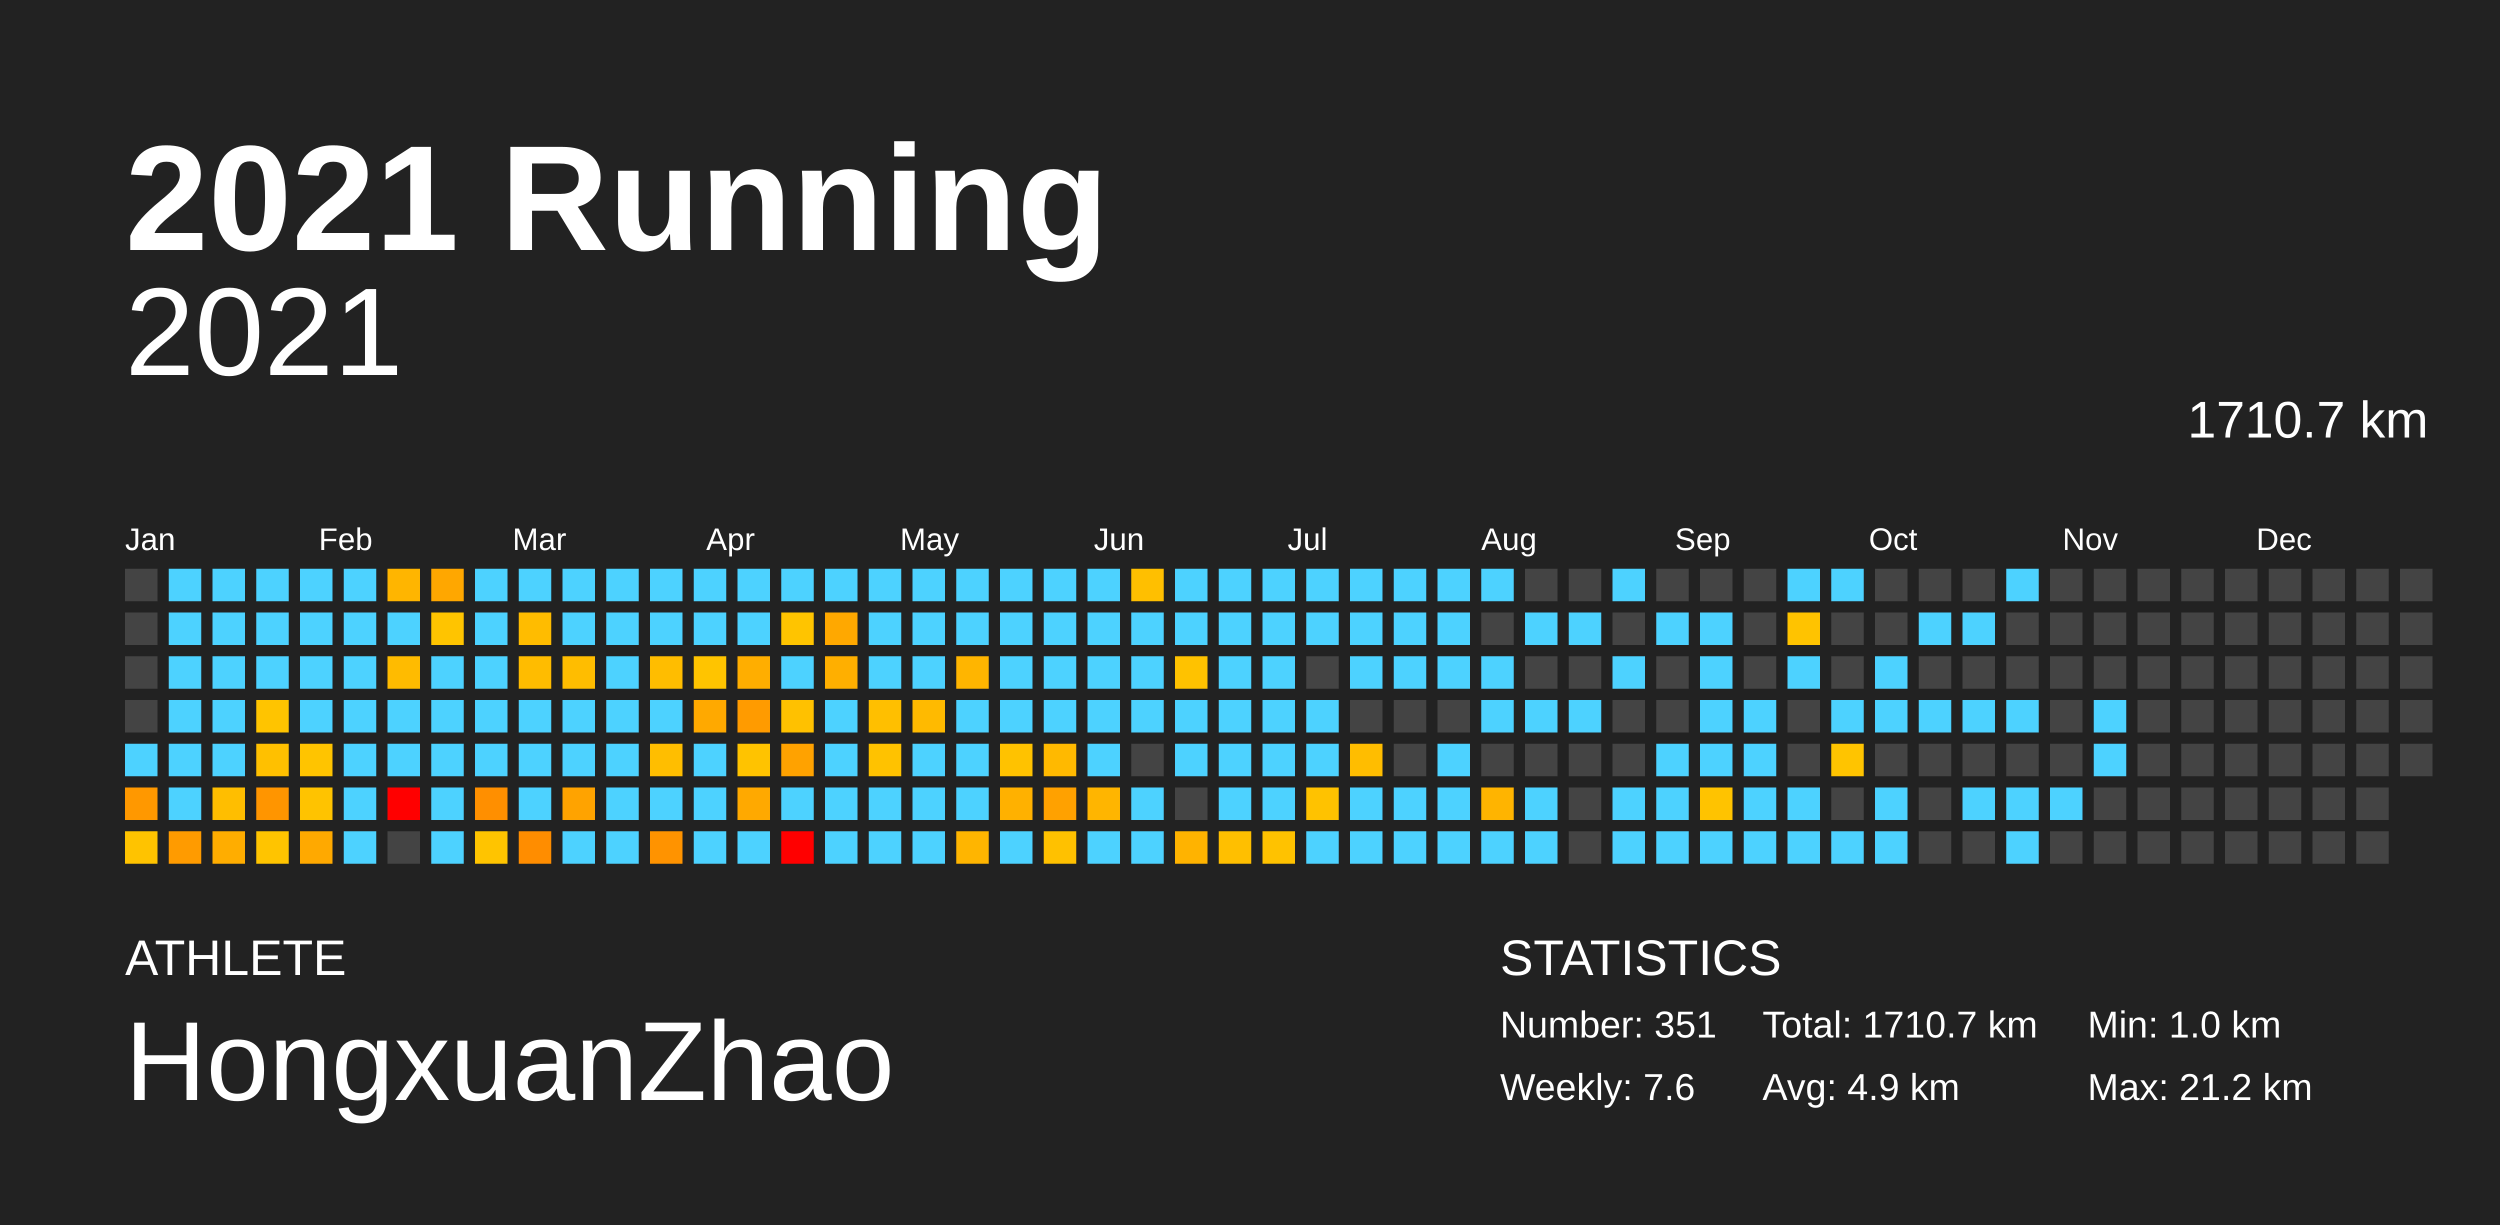
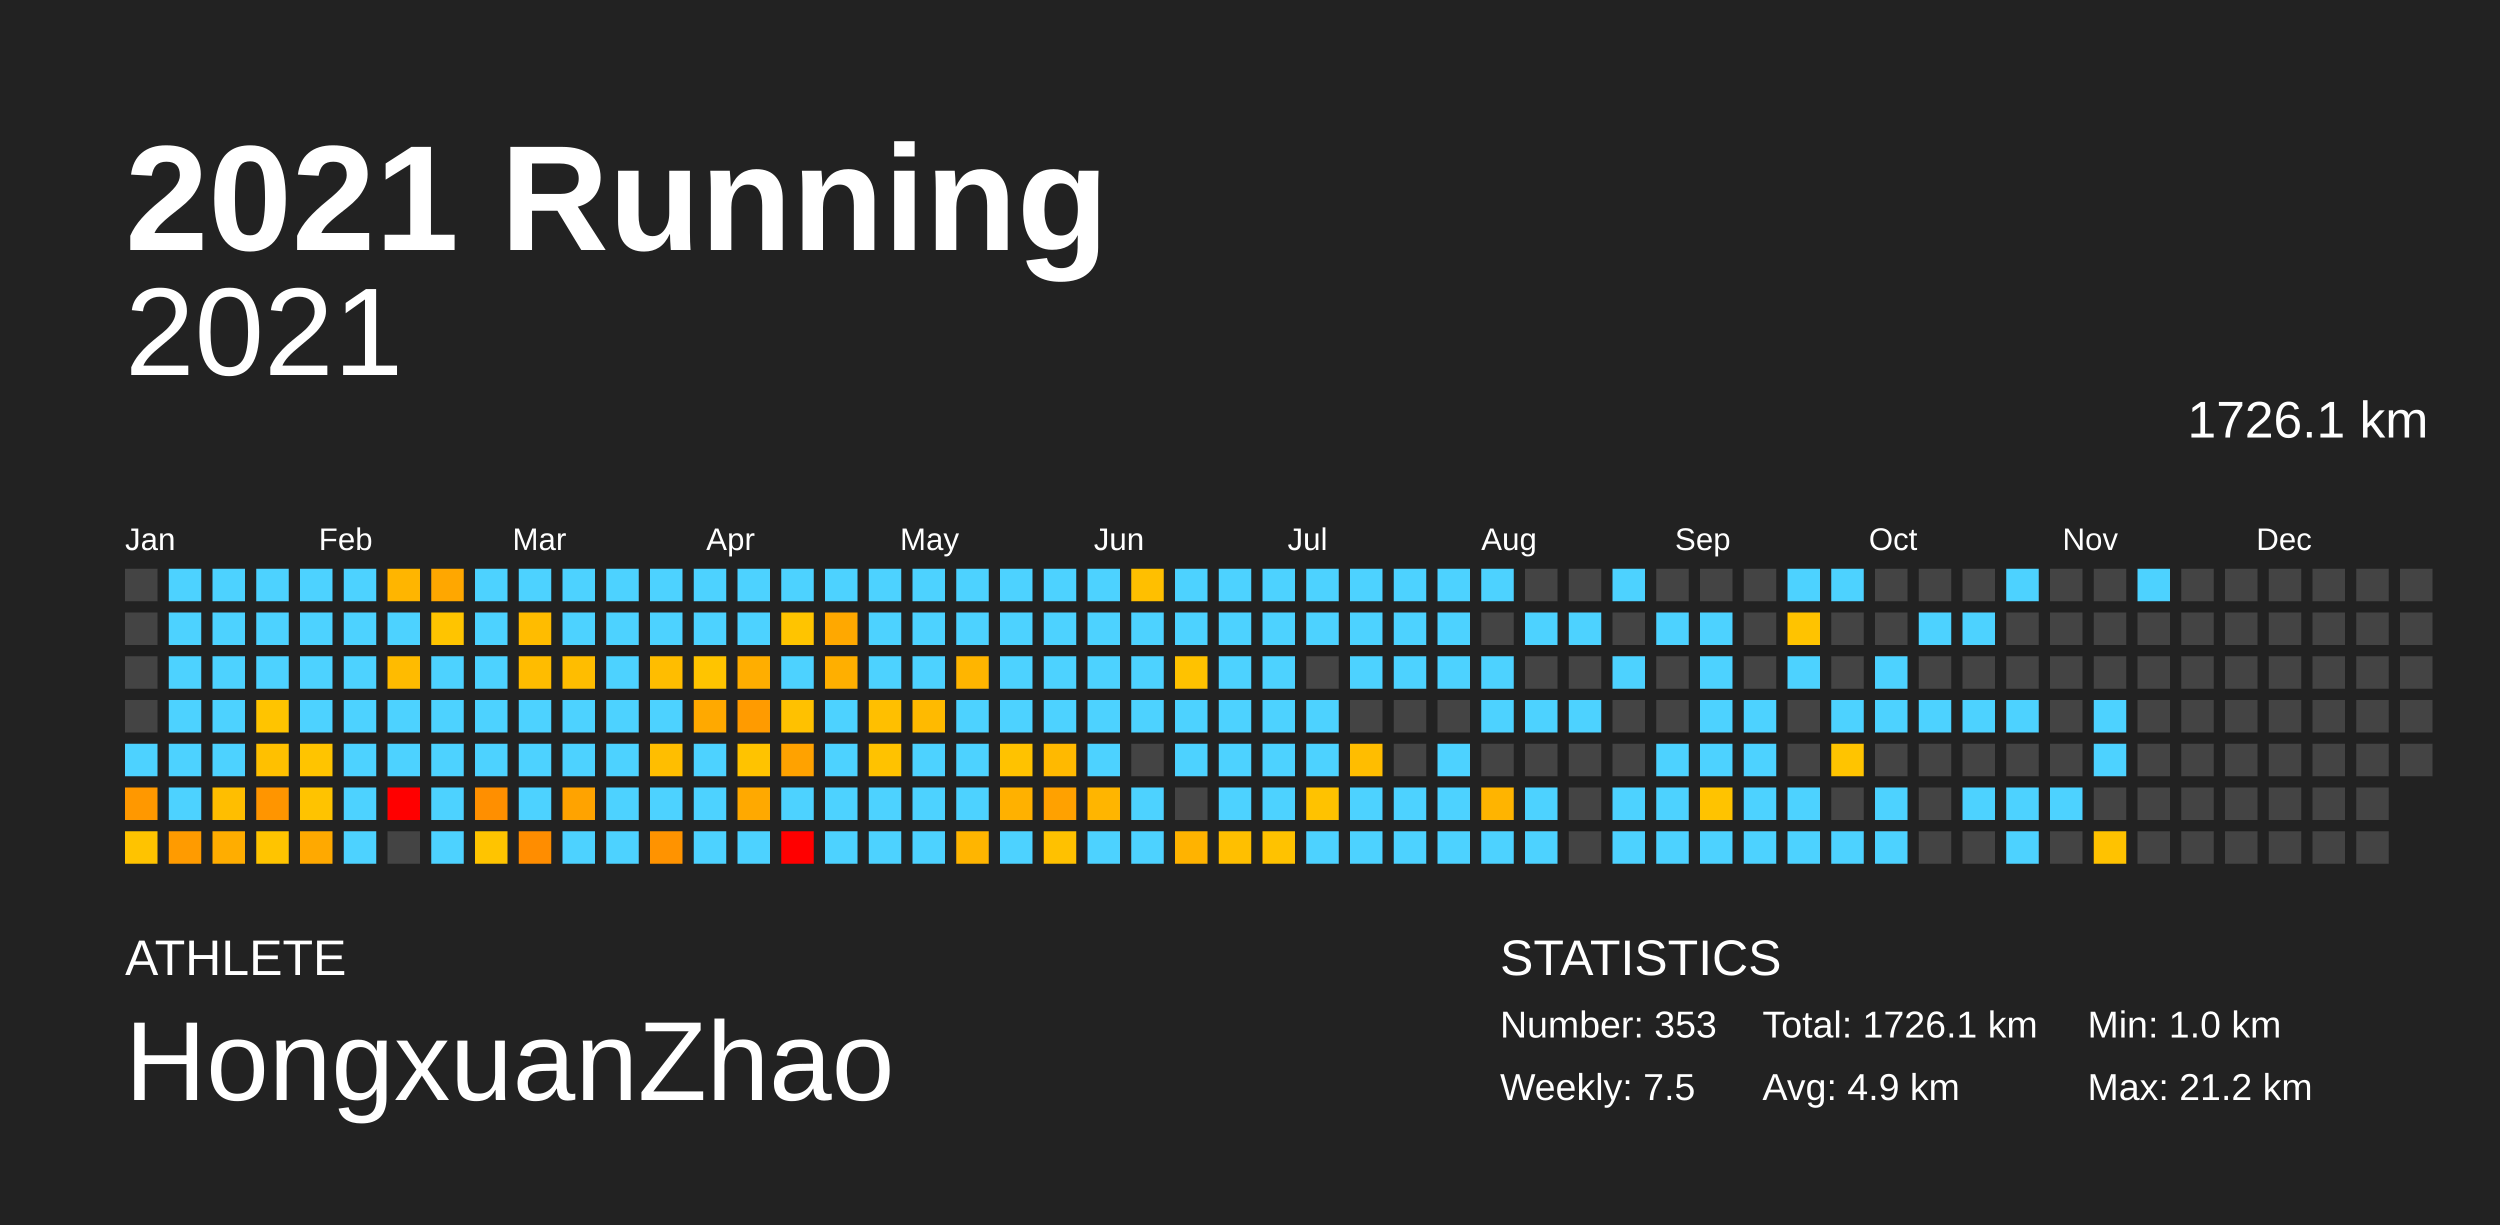
<svg xmlns="http://www.w3.org/2000/svg" baseProfile="full" height="98mm" version="1.1" viewBox="0,0,200,98" width="200mm">
  <defs />
  <rect fill="#222222" height="98" width="200" x="0" y="0" />
  <text fill="#FFFFFF" style="font-size:12px; font-family:Arial; font-weight:bold;" x="10" y="20">2021 Running</text>
  <text fill="#FFFFFF" style="font-size:4px; font-family:Arial" x="10" y="78">ATHLETE</text>
  <text fill="#FFFFFF" style="font-size:9px; font-family:Arial" x="10" y="88">HongxuanZhao</text>
  <text fill="#FFFFFF" style="font-size:4px; font-family:Arial" x="120" y="78">STATISTICS</text>
-   <text fill="#FFFFFF" style="font-size:3px; font-family:Arial" x="120" y="83">Number: 351</text>
-   <text fill="#FFFFFF" style="font-size:3px; font-family:Arial" x="120" y="88">Weekly: 7.6</text>
-   <text fill="#FFFFFF" style="font-size:3px; font-family:Arial" x="141" y="83">Total: 1710.7 km</text>
+   <text fill="#FFFFFF" style="font-size:3px; font-family:Arial" x="120" y="83">Number: 353</text>
+   <text fill="#FFFFFF" style="font-size:3px; font-family:Arial" x="120" y="88">Weekly: 7.5</text>
+   <text fill="#FFFFFF" style="font-size:3px; font-family:Arial" x="141" y="83">Total: 1726.1 km</text>
  <text fill="#FFFFFF" style="font-size:3px; font-family:Arial" x="141" y="88">Avg: 4.9 km</text>
  <text fill="#FFFFFF" style="font-size:3px; font-family:Arial" x="167" y="83">Min: 1.0 km</text>
  <text fill="#FFFFFF" style="font-size:3px; font-family:Arial" x="167" y="88">Max: 21.2 km</text>
  <text alignment-baseline="hanging" fill="#FFFFFF" style="font-size:10.0px; font-family:Arial;" x="10" y="30">2021</text>
-   <text alignment-baseline="hanging" fill="#FFFFFF" style="font-size:4.125px; font-family:Arial;" x="175" y="35">1710.7 km</text>
+   <text alignment-baseline="hanging" fill="#FFFFFF" style="font-size:4.125px; font-family:Arial;" x="175" y="35">1726.1 km</text>
  <text fill="#FFFFFF" style="font-size:2.5px; font-family:Arial" x="10.0" y="44">Jan</text>
  <text fill="#FFFFFF" style="font-size:2.5px; font-family:Arial" x="25.5" y="44">Feb</text>
  <text fill="#FFFFFF" style="font-size:2.5px; font-family:Arial" x="41.0" y="44">Mar</text>
  <text fill="#FFFFFF" style="font-size:2.5px; font-family:Arial" x="56.5" y="44">Apr</text>
  <text fill="#FFFFFF" style="font-size:2.5px; font-family:Arial" x="72.0" y="44">May</text>
  <text fill="#FFFFFF" style="font-size:2.5px; font-family:Arial" x="87.5" y="44">Jun</text>
  <text fill="#FFFFFF" style="font-size:2.5px; font-family:Arial" x="103.0" y="44">Jul</text>
  <text fill="#FFFFFF" style="font-size:2.5px; font-family:Arial" x="118.5" y="44">Aug</text>
  <text fill="#FFFFFF" style="font-size:2.5px; font-family:Arial" x="134.0" y="44">Sep</text>
  <text fill="#FFFFFF" style="font-size:2.5px; font-family:Arial" x="149.5" y="44">Oct</text>
  <text fill="#FFFFFF" style="font-size:2.5px; font-family:Arial" x="165.0" y="44">Nov</text>
  <text fill="#FFFFFF" style="font-size:2.5px; font-family:Arial" x="180.5" y="44">Dec</text>
  <rect fill="#444444" height="2.6" width="2.6" x="10.0" y="45.5" />
  <rect fill="#444444" height="2.6" width="2.6" x="10.0" y="49.0" />
  <rect fill="#444444" height="2.6" width="2.6" x="10.0" y="52.5" />
  <rect fill="#444444" height="2.6" width="2.6" x="10.0" y="56.0" />
  <rect fill="#4dd2ff" height="2.6" width="2.6" x="10.0" y="59.5" />
  <rect fill="#ff9800" height="2.6" width="2.6" x="10.0" y="63.0" />
  <rect fill="#ffc300" height="2.6" width="2.6" x="10.0" y="66.5" />
  <rect fill="#4dd2ff" height="2.6" width="2.6" x="13.5" y="45.5" />
  <rect fill="#4dd2ff" height="2.6" width="2.6" x="13.5" y="49.0" />
  <rect fill="#4dd2ff" height="2.6" width="2.6" x="13.5" y="52.5" />
  <rect fill="#4dd2ff" height="2.6" width="2.6" x="13.5" y="56.0" />
  <rect fill="#4dd2ff" height="2.6" width="2.6" x="13.5" y="59.5" />
  <rect fill="#4dd2ff" height="2.6" width="2.6" x="13.5" y="63.0" />
  <rect fill="#ff9b00" height="2.6" width="2.6" x="13.5" y="66.5" />
  <rect fill="#4dd2ff" height="2.6" width="2.6" x="17.0" y="45.5" />
  <rect fill="#4dd2ff" height="2.6" width="2.6" x="17.0" y="49.0" />
  <rect fill="#4dd2ff" height="2.6" width="2.6" x="17.0" y="52.5" />
  <rect fill="#4dd2ff" height="2.6" width="2.6" x="17.0" y="56.0" />
  <rect fill="#4dd2ff" height="2.6" width="2.6" x="17.0" y="59.5" />
  <rect fill="#ffbe00" height="2.6" width="2.6" x="17.0" y="63.0" />
  <rect fill="#ffad00" height="2.6" width="2.6" x="17.0" y="66.5" />
  <rect fill="#4dd2ff" height="2.6" width="2.6" x="20.5" y="45.5" />
  <rect fill="#4dd2ff" height="2.6" width="2.6" x="20.5" y="49.0" />
  <rect fill="#4dd2ff" height="2.6" width="2.6" x="20.5" y="52.5" />
  <rect fill="#ffc400" height="2.6" width="2.6" x="20.5" y="56.0" />
  <rect fill="#ffc000" height="2.6" width="2.6" x="20.5" y="59.5" />
  <rect fill="#ff9500" height="2.6" width="2.6" x="20.5" y="63.0" />
  <rect fill="#ffc400" height="2.6" width="2.6" x="20.5" y="66.5" />
  <rect fill="#4dd2ff" height="2.6" width="2.6" x="24.0" y="45.5" />
  <rect fill="#4dd2ff" height="2.6" width="2.6" x="24.0" y="49.0" />
  <rect fill="#4dd2ff" height="2.6" width="2.6" x="24.0" y="52.5" />
  <rect fill="#4dd2ff" height="2.6" width="2.6" x="24.0" y="56.0" />
  <rect fill="#ffc400" height="2.6" width="2.6" x="24.0" y="59.5" />
  <rect fill="#ffc300" height="2.6" width="2.6" x="24.0" y="63.0" />
  <rect fill="#ffa900" height="2.6" width="2.6" x="24.0" y="66.5" />
  <rect fill="#4dd2ff" height="2.6" width="2.6" x="27.5" y="45.5" />
  <rect fill="#4dd2ff" height="2.6" width="2.6" x="27.5" y="49.0" />
  <rect fill="#4dd2ff" height="2.6" width="2.6" x="27.5" y="52.5" />
  <rect fill="#4dd2ff" height="2.6" width="2.6" x="27.5" y="56.0" />
  <rect fill="#4dd2ff" height="2.6" width="2.6" x="27.5" y="59.5" />
  <rect fill="#4dd2ff" height="2.6" width="2.6" x="27.5" y="63.0" />
  <rect fill="#4dd2ff" height="2.6" width="2.6" x="27.5" y="66.5" />
  <rect fill="#ffb500" height="2.6" width="2.6" x="31.0" y="45.5" />
  <rect fill="#4dd2ff" height="2.6" width="2.6" x="31.0" y="49.0" />
  <rect fill="#ffbb00" height="2.6" width="2.6" x="31.0" y="52.5" />
  <rect fill="#4dd2ff" height="2.6" width="2.6" x="31.0" y="56.0" />
  <rect fill="#4dd2ff" height="2.6" width="2.6" x="31.0" y="59.5" />
  <rect fill="red" height="2.6" width="2.6" x="31.0" y="63.0" />
  <rect fill="#444444" height="2.6" width="2.6" x="31.0" y="66.5" />
  <rect fill="#ffa700" height="2.6" width="2.6" x="34.5" y="45.5" />
  <rect fill="#ffc400" height="2.6" width="2.6" x="34.5" y="49.0" />
  <rect fill="#4dd2ff" height="2.6" width="2.6" x="34.5" y="52.5" />
  <rect fill="#4dd2ff" height="2.6" width="2.6" x="34.5" y="56.0" />
  <rect fill="#4dd2ff" height="2.6" width="2.6" x="34.5" y="59.5" />
  <rect fill="#4dd2ff" height="2.6" width="2.6" x="34.5" y="63.0" />
  <rect fill="#4dd2ff" height="2.6" width="2.6" x="34.5" y="66.5" />
  <rect fill="#4dd2ff" height="2.6" width="2.6" x="38.0" y="45.5" />
  <rect fill="#4dd2ff" height="2.6" width="2.6" x="38.0" y="49.0" />
  <rect fill="#4dd2ff" height="2.6" width="2.6" x="38.0" y="52.5" />
  <rect fill="#4dd2ff" height="2.6" width="2.6" x="38.0" y="56.0" />
  <rect fill="#4dd2ff" height="2.6" width="2.6" x="38.0" y="59.5" />
  <rect fill="#ff8f00" height="2.6" width="2.6" x="38.0" y="63.0" />
  <rect fill="#ffc400" height="2.6" width="2.6" x="38.0" y="66.5" />
  <rect fill="#4dd2ff" height="2.6" width="2.6" x="41.5" y="45.5" />
  <rect fill="#ffbc00" height="2.6" width="2.6" x="41.5" y="49.0" />
  <rect fill="#ffbc00" height="2.6" width="2.6" x="41.5" y="52.5" />
  <rect fill="#4dd2ff" height="2.6" width="2.6" x="41.5" y="56.0" />
  <rect fill="#4dd2ff" height="2.6" width="2.6" x="41.5" y="59.5" />
  <rect fill="#4dd2ff" height="2.6" width="2.6" x="41.5" y="63.0" />
  <rect fill="#ff8d00" height="2.6" width="2.6" x="41.5" y="66.5" />
  <rect fill="#4dd2ff" height="2.6" width="2.6" x="45.0" y="45.5" />
  <rect fill="#4dd2ff" height="2.6" width="2.6" x="45.0" y="49.0" />
  <rect fill="#ffbd00" height="2.6" width="2.6" x="45.0" y="52.5" />
  <rect fill="#4dd2ff" height="2.6" width="2.6" x="45.0" y="56.0" />
  <rect fill="#4dd2ff" height="2.6" width="2.6" x="45.0" y="59.5" />
  <rect fill="#ffa300" height="2.6" width="2.6" x="45.0" y="63.0" />
  <rect fill="#4dd2ff" height="2.6" width="2.6" x="45.0" y="66.5" />
  <rect fill="#4dd2ff" height="2.6" width="2.6" x="48.5" y="45.5" />
  <rect fill="#4dd2ff" height="2.6" width="2.6" x="48.5" y="49.0" />
  <rect fill="#4dd2ff" height="2.6" width="2.6" x="48.5" y="52.5" />
  <rect fill="#4dd2ff" height="2.6" width="2.6" x="48.5" y="56.0" />
  <rect fill="#4dd2ff" height="2.6" width="2.6" x="48.5" y="59.5" />
  <rect fill="#4dd2ff" height="2.6" width="2.6" x="48.5" y="63.0" />
  <rect fill="#4dd2ff" height="2.6" width="2.6" x="48.5" y="66.5" />
  <rect fill="#4dd2ff" height="2.6" width="2.6" x="52.0" y="45.5" />
  <rect fill="#4dd2ff" height="2.6" width="2.6" x="52.0" y="49.0" />
  <rect fill="#ffbd00" height="2.6" width="2.6" x="52.0" y="52.5" />
  <rect fill="#4dd2ff" height="2.6" width="2.6" x="52.0" y="56.0" />
  <rect fill="#ffbe00" height="2.6" width="2.6" x="52.0" y="59.5" />
  <rect fill="#4dd2ff" height="2.6" width="2.6" x="52.0" y="63.0" />
  <rect fill="#ff9300" height="2.6" width="2.6" x="52.0" y="66.5" />
  <rect fill="#4dd2ff" height="2.6" width="2.6" x="55.5" y="45.5" />
  <rect fill="#4dd2ff" height="2.6" width="2.6" x="55.5" y="49.0" />
  <rect fill="#ffc400" height="2.6" width="2.6" x="55.5" y="52.5" />
  <rect fill="#ffa900" height="2.6" width="2.6" x="55.5" y="56.0" />
  <rect fill="#4dd2ff" height="2.6" width="2.6" x="55.5" y="59.5" />
  <rect fill="#4dd2ff" height="2.6" width="2.6" x="55.5" y="63.0" />
  <rect fill="#4dd2ff" height="2.6" width="2.6" x="55.5" y="66.5" />
  <rect fill="#4dd2ff" height="2.6" width="2.6" x="59.0" y="45.5" />
  <rect fill="#4dd2ff" height="2.6" width="2.6" x="59.0" y="49.0" />
  <rect fill="#ffae00" height="2.6" width="2.6" x="59.0" y="52.5" />
  <rect fill="#ff9b00" height="2.6" width="2.6" x="59.0" y="56.0" />
  <rect fill="#ffc300" height="2.6" width="2.6" x="59.0" y="59.5" />
  <rect fill="#ffa900" height="2.6" width="2.6" x="59.0" y="63.0" />
  <rect fill="#4dd2ff" height="2.6" width="2.6" x="59.0" y="66.5" />
  <rect fill="#4dd2ff" height="2.6" width="2.6" x="62.5" y="45.5" />
  <rect fill="#ffc400" height="2.6" width="2.6" x="62.5" y="49.0" />
  <rect fill="#4dd2ff" height="2.6" width="2.6" x="62.5" y="52.5" />
  <rect fill="#ffc100" height="2.6" width="2.6" x="62.5" y="56.0" />
  <rect fill="#ffa200" height="2.6" width="2.6" x="62.5" y="59.5" />
  <rect fill="#4dd2ff" height="2.6" width="2.6" x="62.5" y="63.0" />
  <rect fill="red" height="2.6" width="2.6" x="62.5" y="66.5" />
  <rect fill="#4dd2ff" height="2.6" width="2.6" x="66.0" y="45.5" />
  <rect fill="#ffa800" height="2.6" width="2.6" x="66.0" y="49.0" />
  <rect fill="#ffaf00" height="2.6" width="2.6" x="66.0" y="52.5" />
  <rect fill="#4dd2ff" height="2.6" width="2.6" x="66.0" y="56.0" />
  <rect fill="#4dd2ff" height="2.6" width="2.6" x="66.0" y="59.5" />
  <rect fill="#4dd2ff" height="2.6" width="2.6" x="66.0" y="63.0" />
  <rect fill="#4dd2ff" height="2.6" width="2.6" x="66.0" y="66.5" />
  <rect fill="#4dd2ff" height="2.6" width="2.6" x="69.5" y="45.5" />
  <rect fill="#4dd2ff" height="2.6" width="2.6" x="69.5" y="49.0" />
  <rect fill="#4dd2ff" height="2.6" width="2.6" x="69.5" y="52.5" />
  <rect fill="#ffbf00" height="2.6" width="2.6" x="69.5" y="56.0" />
  <rect fill="#ffc200" height="2.6" width="2.6" x="69.5" y="59.5" />
  <rect fill="#4dd2ff" height="2.6" width="2.6" x="69.5" y="63.0" />
  <rect fill="#4dd2ff" height="2.6" width="2.6" x="69.5" y="66.5" />
  <rect fill="#4dd2ff" height="2.6" width="2.6" x="73.0" y="45.5" />
  <rect fill="#4dd2ff" height="2.6" width="2.6" x="73.0" y="49.0" />
  <rect fill="#4dd2ff" height="2.6" width="2.6" x="73.0" y="52.5" />
  <rect fill="#ffba00" height="2.6" width="2.6" x="73.0" y="56.0" />
  <rect fill="#4dd2ff" height="2.6" width="2.6" x="73.0" y="59.5" />
  <rect fill="#4dd2ff" height="2.6" width="2.6" x="73.0" y="63.0" />
  <rect fill="#4dd2ff" height="2.6" width="2.6" x="73.0" y="66.5" />
  <rect fill="#4dd2ff" height="2.6" width="2.6" x="76.5" y="45.5" />
  <rect fill="#4dd2ff" height="2.6" width="2.6" x="76.5" y="49.0" />
  <rect fill="#ffb500" height="2.6" width="2.6" x="76.5" y="52.5" />
  <rect fill="#4dd2ff" height="2.6" width="2.6" x="76.5" y="56.0" />
  <rect fill="#4dd2ff" height="2.6" width="2.6" x="76.5" y="59.5" />
  <rect fill="#4dd2ff" height="2.6" width="2.6" x="76.5" y="63.0" />
  <rect fill="#ffb500" height="2.6" width="2.6" x="76.5" y="66.5" />
  <rect fill="#4dd2ff" height="2.6" width="2.6" x="80.0" y="45.5" />
  <rect fill="#4dd2ff" height="2.6" width="2.6" x="80.0" y="49.0" />
  <rect fill="#4dd2ff" height="2.6" width="2.6" x="80.0" y="52.5" />
  <rect fill="#4dd2ff" height="2.6" width="2.6" x="80.0" y="56.0" />
  <rect fill="#ffc200" height="2.6" width="2.6" x="80.0" y="59.5" />
  <rect fill="#ffb100" height="2.6" width="2.6" x="80.0" y="63.0" />
  <rect fill="#4dd2ff" height="2.6" width="2.6" x="80.0" y="66.5" />
  <rect fill="#4dd2ff" height="2.6" width="2.6" x="83.5" y="45.5" />
  <rect fill="#4dd2ff" height="2.6" width="2.6" x="83.5" y="49.0" />
  <rect fill="#4dd2ff" height="2.6" width="2.6" x="83.5" y="52.5" />
  <rect fill="#4dd2ff" height="2.6" width="2.6" x="83.5" y="56.0" />
  <rect fill="#ffb900" height="2.6" width="2.6" x="83.5" y="59.5" />
  <rect fill="#ffa100" height="2.6" width="2.6" x="83.5" y="63.0" />
  <rect fill="#ffc100" height="2.6" width="2.6" x="83.5" y="66.5" />
  <rect fill="#4dd2ff" height="2.6" width="2.6" x="87.0" y="45.5" />
  <rect fill="#4dd2ff" height="2.6" width="2.6" x="87.0" y="49.0" />
  <rect fill="#4dd2ff" height="2.6" width="2.6" x="87.0" y="52.5" />
  <rect fill="#4dd2ff" height="2.6" width="2.6" x="87.0" y="56.0" />
  <rect fill="#4dd2ff" height="2.6" width="2.6" x="87.0" y="59.5" />
  <rect fill="#ffb500" height="2.6" width="2.6" x="87.0" y="63.0" />
  <rect fill="#4dd2ff" height="2.6" width="2.6" x="87.0" y="66.5" />
  <rect fill="#ffbf00" height="2.6" width="2.6" x="90.5" y="45.5" />
  <rect fill="#4dd2ff" height="2.6" width="2.6" x="90.5" y="49.0" />
  <rect fill="#4dd2ff" height="2.6" width="2.6" x="90.5" y="52.5" />
  <rect fill="#4dd2ff" height="2.6" width="2.6" x="90.5" y="56.0" />
  <rect fill="#444444" height="2.6" width="2.6" x="90.5" y="59.5" />
  <rect fill="#4dd2ff" height="2.6" width="2.6" x="90.5" y="63.0" />
  <rect fill="#4dd2ff" height="2.6" width="2.6" x="90.5" y="66.5" />
  <rect fill="#4dd2ff" height="2.6" width="2.6" x="94.0" y="45.5" />
  <rect fill="#4dd2ff" height="2.6" width="2.6" x="94.0" y="49.0" />
  <rect fill="#ffc200" height="2.6" width="2.6" x="94.0" y="52.5" />
  <rect fill="#4dd2ff" height="2.6" width="2.6" x="94.0" y="56.0" />
  <rect fill="#4dd2ff" height="2.6" width="2.6" x="94.0" y="59.5" />
  <rect fill="#444444" height="2.6" width="2.6" x="94.0" y="63.0" />
  <rect fill="#ffb300" height="2.6" width="2.6" x="94.0" y="66.5" />
  <rect fill="#4dd2ff" height="2.6" width="2.6" x="97.5" y="45.5" />
  <rect fill="#4dd2ff" height="2.6" width="2.6" x="97.5" y="49.0" />
  <rect fill="#4dd2ff" height="2.6" width="2.6" x="97.5" y="52.5" />
  <rect fill="#4dd2ff" height="2.6" width="2.6" x="97.5" y="56.0" />
  <rect fill="#4dd2ff" height="2.6" width="2.6" x="97.5" y="59.5" />
  <rect fill="#4dd2ff" height="2.6" width="2.6" x="97.5" y="63.0" />
  <rect fill="#ffbf00" height="2.6" width="2.6" x="97.5" y="66.5" />
  <rect fill="#4dd2ff" height="2.6" width="2.6" x="101.0" y="45.5" />
  <rect fill="#4dd2ff" height="2.6" width="2.6" x="101.0" y="49.0" />
  <rect fill="#4dd2ff" height="2.6" width="2.6" x="101.0" y="52.5" />
  <rect fill="#4dd2ff" height="2.6" width="2.6" x="101.0" y="56.0" />
  <rect fill="#4dd2ff" height="2.6" width="2.6" x="101.0" y="59.5" />
  <rect fill="#4dd2ff" height="2.6" width="2.6" x="101.0" y="63.0" />
  <rect fill="#ffc200" height="2.6" width="2.6" x="101.0" y="66.5" />
  <rect fill="#4dd2ff" height="2.6" width="2.6" x="104.5" y="45.5" />
  <rect fill="#4dd2ff" height="2.6" width="2.6" x="104.5" y="49.0" />
  <rect fill="#444444" height="2.6" width="2.6" x="104.5" y="52.5" />
  <rect fill="#4dd2ff" height="2.6" width="2.6" x="104.5" y="56.0" />
  <rect fill="#4dd2ff" height="2.6" width="2.6" x="104.5" y="59.5" />
  <rect fill="#ffc200" height="2.6" width="2.6" x="104.5" y="63.0" />
  <rect fill="#4dd2ff" height="2.6" width="2.6" x="104.5" y="66.5" />
  <rect fill="#4dd2ff" height="2.6" width="2.6" x="108.0" y="45.5" />
  <rect fill="#4dd2ff" height="2.6" width="2.6" x="108.0" y="49.0" />
  <rect fill="#4dd2ff" height="2.6" width="2.6" x="108.0" y="52.5" />
  <rect fill="#444444" height="2.6" width="2.6" x="108.0" y="56.0" />
  <rect fill="#ffbd00" height="2.6" width="2.6" x="108.0" y="59.5" />
  <rect fill="#4dd2ff" height="2.6" width="2.6" x="108.0" y="63.0" />
  <rect fill="#4dd2ff" height="2.6" width="2.6" x="108.0" y="66.5" />
  <rect fill="#4dd2ff" height="2.6" width="2.6" x="111.5" y="45.5" />
  <rect fill="#4dd2ff" height="2.6" width="2.6" x="111.5" y="49.0" />
  <rect fill="#4dd2ff" height="2.6" width="2.6" x="111.5" y="52.5" />
  <rect fill="#444444" height="2.6" width="2.6" x="111.5" y="56.0" />
  <rect fill="#444444" height="2.6" width="2.6" x="111.5" y="59.5" />
  <rect fill="#4dd2ff" height="2.6" width="2.6" x="111.5" y="63.0" />
  <rect fill="#4dd2ff" height="2.6" width="2.6" x="111.5" y="66.5" />
  <rect fill="#4dd2ff" height="2.6" width="2.6" x="115.0" y="45.5" />
  <rect fill="#4dd2ff" height="2.6" width="2.6" x="115.0" y="49.0" />
  <rect fill="#4dd2ff" height="2.6" width="2.6" x="115.0" y="52.5" />
  <rect fill="#444444" height="2.6" width="2.6" x="115.0" y="56.0" />
  <rect fill="#4dd2ff" height="2.6" width="2.6" x="115.0" y="59.5" />
  <rect fill="#4dd2ff" height="2.6" width="2.6" x="115.0" y="63.0" />
  <rect fill="#4dd2ff" height="2.6" width="2.6" x="115.0" y="66.5" />
  <rect fill="#4dd2ff" height="2.6" width="2.6" x="118.5" y="45.5" />
  <rect fill="#444444" height="2.6" width="2.6" x="118.5" y="49.0" />
  <rect fill="#4dd2ff" height="2.6" width="2.6" x="118.5" y="52.5" />
  <rect fill="#4dd2ff" height="2.6" width="2.6" x="118.5" y="56.0" />
  <rect fill="#444444" height="2.6" width="2.6" x="118.5" y="59.5" />
  <rect fill="#ffb400" height="2.6" width="2.6" x="118.5" y="63.0" />
  <rect fill="#4dd2ff" height="2.6" width="2.6" x="118.5" y="66.5" />
  <rect fill="#444444" height="2.6" width="2.6" x="122.0" y="45.5" />
  <rect fill="#4dd2ff" height="2.6" width="2.6" x="122.0" y="49.0" />
  <rect fill="#444444" height="2.6" width="2.6" x="122.0" y="52.5" />
  <rect fill="#4dd2ff" height="2.6" width="2.6" x="122.0" y="56.0" />
  <rect fill="#444444" height="2.6" width="2.6" x="122.0" y="59.5" />
  <rect fill="#4dd2ff" height="2.6" width="2.6" x="122.0" y="63.0" />
  <rect fill="#4dd2ff" height="2.6" width="2.6" x="122.0" y="66.5" />
  <rect fill="#444444" height="2.6" width="2.6" x="125.5" y="45.5" />
  <rect fill="#4dd2ff" height="2.6" width="2.6" x="125.5" y="49.0" />
  <rect fill="#444444" height="2.6" width="2.6" x="125.5" y="52.5" />
  <rect fill="#4dd2ff" height="2.6" width="2.6" x="125.5" y="56.0" />
  <rect fill="#444444" height="2.6" width="2.6" x="125.5" y="59.5" />
  <rect fill="#444444" height="2.6" width="2.6" x="125.5" y="63.0" />
  <rect fill="#444444" height="2.6" width="2.6" x="125.5" y="66.5" />
  <rect fill="#4dd2ff" height="2.6" width="2.6" x="129.0" y="45.5" />
  <rect fill="#444444" height="2.6" width="2.6" x="129.0" y="49.0" />
  <rect fill="#4dd2ff" height="2.6" width="2.6" x="129.0" y="52.5" />
  <rect fill="#444444" height="2.6" width="2.6" x="129.0" y="56.0" />
  <rect fill="#444444" height="2.6" width="2.6" x="129.0" y="59.5" />
  <rect fill="#4dd2ff" height="2.6" width="2.6" x="129.0" y="63.0" />
  <rect fill="#4dd2ff" height="2.6" width="2.6" x="129.0" y="66.5" />
  <rect fill="#444444" height="2.6" width="2.6" x="132.5" y="45.5" />
  <rect fill="#4dd2ff" height="2.6" width="2.6" x="132.5" y="49.0" />
  <rect fill="#444444" height="2.6" width="2.6" x="132.5" y="52.5" />
  <rect fill="#444444" height="2.6" width="2.6" x="132.5" y="56.0" />
  <rect fill="#4dd2ff" height="2.6" width="2.6" x="132.5" y="59.5" />
  <rect fill="#4dd2ff" height="2.6" width="2.6" x="132.5" y="63.0" />
  <rect fill="#4dd2ff" height="2.6" width="2.6" x="132.5" y="66.5" />
  <rect fill="#444444" height="2.6" width="2.6" x="136.0" y="45.5" />
  <rect fill="#4dd2ff" height="2.6" width="2.6" x="136.0" y="49.0" />
  <rect fill="#4dd2ff" height="2.6" width="2.6" x="136.0" y="52.5" />
  <rect fill="#4dd2ff" height="2.6" width="2.6" x="136.0" y="56.0" />
  <rect fill="#4dd2ff" height="2.6" width="2.6" x="136.0" y="59.5" />
  <rect fill="#ffc300" height="2.6" width="2.6" x="136.0" y="63.0" />
  <rect fill="#4dd2ff" height="2.6" width="2.6" x="136.0" y="66.5" />
  <rect fill="#444444" height="2.6" width="2.6" x="139.5" y="45.5" />
  <rect fill="#444444" height="2.6" width="2.6" x="139.5" y="49.0" />
  <rect fill="#444444" height="2.6" width="2.6" x="139.5" y="52.5" />
  <rect fill="#4dd2ff" height="2.6" width="2.6" x="139.5" y="56.0" />
  <rect fill="#4dd2ff" height="2.6" width="2.6" x="139.5" y="59.5" />
  <rect fill="#4dd2ff" height="2.6" width="2.6" x="139.5" y="63.0" />
  <rect fill="#4dd2ff" height="2.6" width="2.6" x="139.5" y="66.5" />
  <rect fill="#4dd2ff" height="2.6" width="2.6" x="143.0" y="45.5" />
  <rect fill="#ffc300" height="2.6" width="2.6" x="143.0" y="49.0" />
  <rect fill="#4dd2ff" height="2.6" width="2.6" x="143.0" y="52.5" />
  <rect fill="#444444" height="2.6" width="2.6" x="143.0" y="56.0" />
  <rect fill="#444444" height="2.6" width="2.6" x="143.0" y="59.5" />
  <rect fill="#4dd2ff" height="2.6" width="2.6" x="143.0" y="63.0" />
  <rect fill="#4dd2ff" height="2.6" width="2.6" x="143.0" y="66.5" />
  <rect fill="#4dd2ff" height="2.6" width="2.6" x="146.5" y="45.5" />
  <rect fill="#444444" height="2.6" width="2.6" x="146.5" y="49.0" />
  <rect fill="#444444" height="2.6" width="2.6" x="146.5" y="52.5" />
  <rect fill="#4dd2ff" height="2.6" width="2.6" x="146.5" y="56.0" />
  <rect fill="#ffc400" height="2.6" width="2.6" x="146.5" y="59.5" />
  <rect fill="#444444" height="2.6" width="2.6" x="146.5" y="63.0" />
  <rect fill="#4dd2ff" height="2.6" width="2.6" x="146.5" y="66.5" />
  <rect fill="#444444" height="2.6" width="2.6" x="150.0" y="45.5" />
  <rect fill="#444444" height="2.6" width="2.6" x="150.0" y="49.0" />
  <rect fill="#4dd2ff" height="2.6" width="2.6" x="150.0" y="52.5" />
  <rect fill="#4dd2ff" height="2.6" width="2.6" x="150.0" y="56.0" />
  <rect fill="#444444" height="2.6" width="2.6" x="150.0" y="59.5" />
  <rect fill="#4dd2ff" height="2.6" width="2.6" x="150.0" y="63.0" />
  <rect fill="#4dd2ff" height="2.6" width="2.6" x="150.0" y="66.5" />
  <rect fill="#444444" height="2.6" width="2.6" x="153.5" y="45.5" />
  <rect fill="#4dd2ff" height="2.6" width="2.6" x="153.5" y="49.0" />
  <rect fill="#444444" height="2.6" width="2.6" x="153.5" y="52.5" />
  <rect fill="#4dd2ff" height="2.6" width="2.6" x="153.5" y="56.0" />
  <rect fill="#444444" height="2.6" width="2.6" x="153.5" y="59.5" />
  <rect fill="#444444" height="2.6" width="2.6" x="153.5" y="63.0" />
  <rect fill="#444444" height="2.6" width="2.6" x="153.5" y="66.5" />
  <rect fill="#444444" height="2.6" width="2.6" x="157.0" y="45.5" />
  <rect fill="#4dd2ff" height="2.6" width="2.6" x="157.0" y="49.0" />
  <rect fill="#444444" height="2.6" width="2.6" x="157.0" y="52.5" />
  <rect fill="#4dd2ff" height="2.6" width="2.6" x="157.0" y="56.0" />
  <rect fill="#444444" height="2.6" width="2.6" x="157.0" y="59.5" />
  <rect fill="#4dd2ff" height="2.6" width="2.6" x="157.0" y="63.0" />
  <rect fill="#444444" height="2.6" width="2.6" x="157.0" y="66.5" />
  <rect fill="#4dd2ff" height="2.6" width="2.6" x="160.5" y="45.5" />
  <rect fill="#444444" height="2.6" width="2.6" x="160.5" y="49.0" />
  <rect fill="#444444" height="2.6" width="2.6" x="160.5" y="52.5" />
  <rect fill="#4dd2ff" height="2.6" width="2.6" x="160.5" y="56.0" />
  <rect fill="#444444" height="2.6" width="2.6" x="160.5" y="59.5" />
  <rect fill="#4dd2ff" height="2.6" width="2.6" x="160.5" y="63.0" />
  <rect fill="#4dd2ff" height="2.6" width="2.6" x="160.5" y="66.5" />
  <rect fill="#444444" height="2.6" width="2.6" x="164.0" y="45.5" />
  <rect fill="#444444" height="2.6" width="2.6" x="164.0" y="49.0" />
  <rect fill="#444444" height="2.6" width="2.6" x="164.0" y="52.5" />
  <rect fill="#444444" height="2.6" width="2.6" x="164.0" y="56.0" />
  <rect fill="#444444" height="2.6" width="2.6" x="164.0" y="59.5" />
  <rect fill="#4dd2ff" height="2.6" width="2.6" x="164.0" y="63.0" />
  <rect fill="#444444" height="2.6" width="2.6" x="164.0" y="66.5" />
  <rect fill="#444444" height="2.6" width="2.6" x="167.5" y="45.5" />
  <rect fill="#444444" height="2.6" width="2.6" x="167.5" y="49.0" />
  <rect fill="#444444" height="2.6" width="2.6" x="167.5" y="52.5" />
  <rect fill="#4dd2ff" height="2.6" width="2.6" x="167.5" y="56.0" />
  <rect fill="#4dd2ff" height="2.6" width="2.6" x="167.5" y="59.5" />
  <rect fill="#444444" height="2.6" width="2.6" x="167.5" y="63.0" />
-   <rect fill="#444444" height="2.6" width="2.6" x="167.5" y="66.5" />
-   <rect fill="#444444" height="2.6" width="2.6" x="171.0" y="45.5" />
+   <rect fill="#ffc200" height="2.6" width="2.6" x="167.5" y="66.5" />
+   <rect fill="#4dd2ff" height="2.6" width="2.6" x="171.0" y="45.5" />
  <rect fill="#444444" height="2.6" width="2.6" x="171.0" y="49.0" />
  <rect fill="#444444" height="2.6" width="2.6" x="171.0" y="52.5" />
  <rect fill="#444444" height="2.6" width="2.6" x="171.0" y="56.0" />
  <rect fill="#444444" height="2.6" width="2.6" x="171.0" y="59.5" />
  <rect fill="#444444" height="2.6" width="2.6" x="171.0" y="63.0" />
  <rect fill="#444444" height="2.6" width="2.6" x="171.0" y="66.5" />
  <rect fill="#444444" height="2.6" width="2.6" x="174.5" y="45.5" />
  <rect fill="#444444" height="2.6" width="2.6" x="174.5" y="49.0" />
  <rect fill="#444444" height="2.6" width="2.6" x="174.5" y="52.5" />
  <rect fill="#444444" height="2.6" width="2.6" x="174.5" y="56.0" />
  <rect fill="#444444" height="2.6" width="2.6" x="174.5" y="59.5" />
  <rect fill="#444444" height="2.6" width="2.6" x="174.5" y="63.0" />
  <rect fill="#444444" height="2.6" width="2.6" x="174.5" y="66.5" />
  <rect fill="#444444" height="2.6" width="2.6" x="178.0" y="45.5" />
  <rect fill="#444444" height="2.6" width="2.6" x="178.0" y="49.0" />
  <rect fill="#444444" height="2.6" width="2.6" x="178.0" y="52.5" />
  <rect fill="#444444" height="2.6" width="2.6" x="178.0" y="56.0" />
  <rect fill="#444444" height="2.6" width="2.6" x="178.0" y="59.5" />
  <rect fill="#444444" height="2.6" width="2.6" x="178.0" y="63.0" />
  <rect fill="#444444" height="2.6" width="2.6" x="178.0" y="66.5" />
  <rect fill="#444444" height="2.6" width="2.6" x="181.5" y="45.5" />
  <rect fill="#444444" height="2.6" width="2.6" x="181.5" y="49.0" />
  <rect fill="#444444" height="2.6" width="2.6" x="181.5" y="52.5" />
  <rect fill="#444444" height="2.6" width="2.6" x="181.5" y="56.0" />
  <rect fill="#444444" height="2.6" width="2.6" x="181.5" y="59.5" />
  <rect fill="#444444" height="2.6" width="2.6" x="181.5" y="63.0" />
  <rect fill="#444444" height="2.6" width="2.6" x="181.5" y="66.5" />
  <rect fill="#444444" height="2.6" width="2.6" x="185.0" y="45.5" />
  <rect fill="#444444" height="2.6" width="2.6" x="185.0" y="49.0" />
  <rect fill="#444444" height="2.6" width="2.6" x="185.0" y="52.5" />
  <rect fill="#444444" height="2.6" width="2.6" x="185.0" y="56.0" />
  <rect fill="#444444" height="2.6" width="2.6" x="185.0" y="59.5" />
  <rect fill="#444444" height="2.6" width="2.6" x="185.0" y="63.0" />
  <rect fill="#444444" height="2.6" width="2.6" x="185.0" y="66.5" />
  <rect fill="#444444" height="2.6" width="2.6" x="188.5" y="45.5" />
  <rect fill="#444444" height="2.6" width="2.6" x="188.5" y="49.0" />
  <rect fill="#444444" height="2.6" width="2.6" x="188.5" y="52.5" />
  <rect fill="#444444" height="2.6" width="2.6" x="188.5" y="56.0" />
  <rect fill="#444444" height="2.6" width="2.6" x="188.5" y="59.5" />
  <rect fill="#444444" height="2.6" width="2.6" x="188.5" y="63.0" />
  <rect fill="#444444" height="2.6" width="2.6" x="188.5" y="66.5" />
  <rect fill="#444444" height="2.6" width="2.6" x="192.0" y="45.5" />
  <rect fill="#444444" height="2.6" width="2.6" x="192.0" y="49.0" />
  <rect fill="#444444" height="2.6" width="2.6" x="192.0" y="52.5" />
  <rect fill="#444444" height="2.6" width="2.6" x="192.0" y="56.0" />
  <rect fill="#444444" height="2.6" width="2.6" x="192.0" y="59.5" />
</svg>
